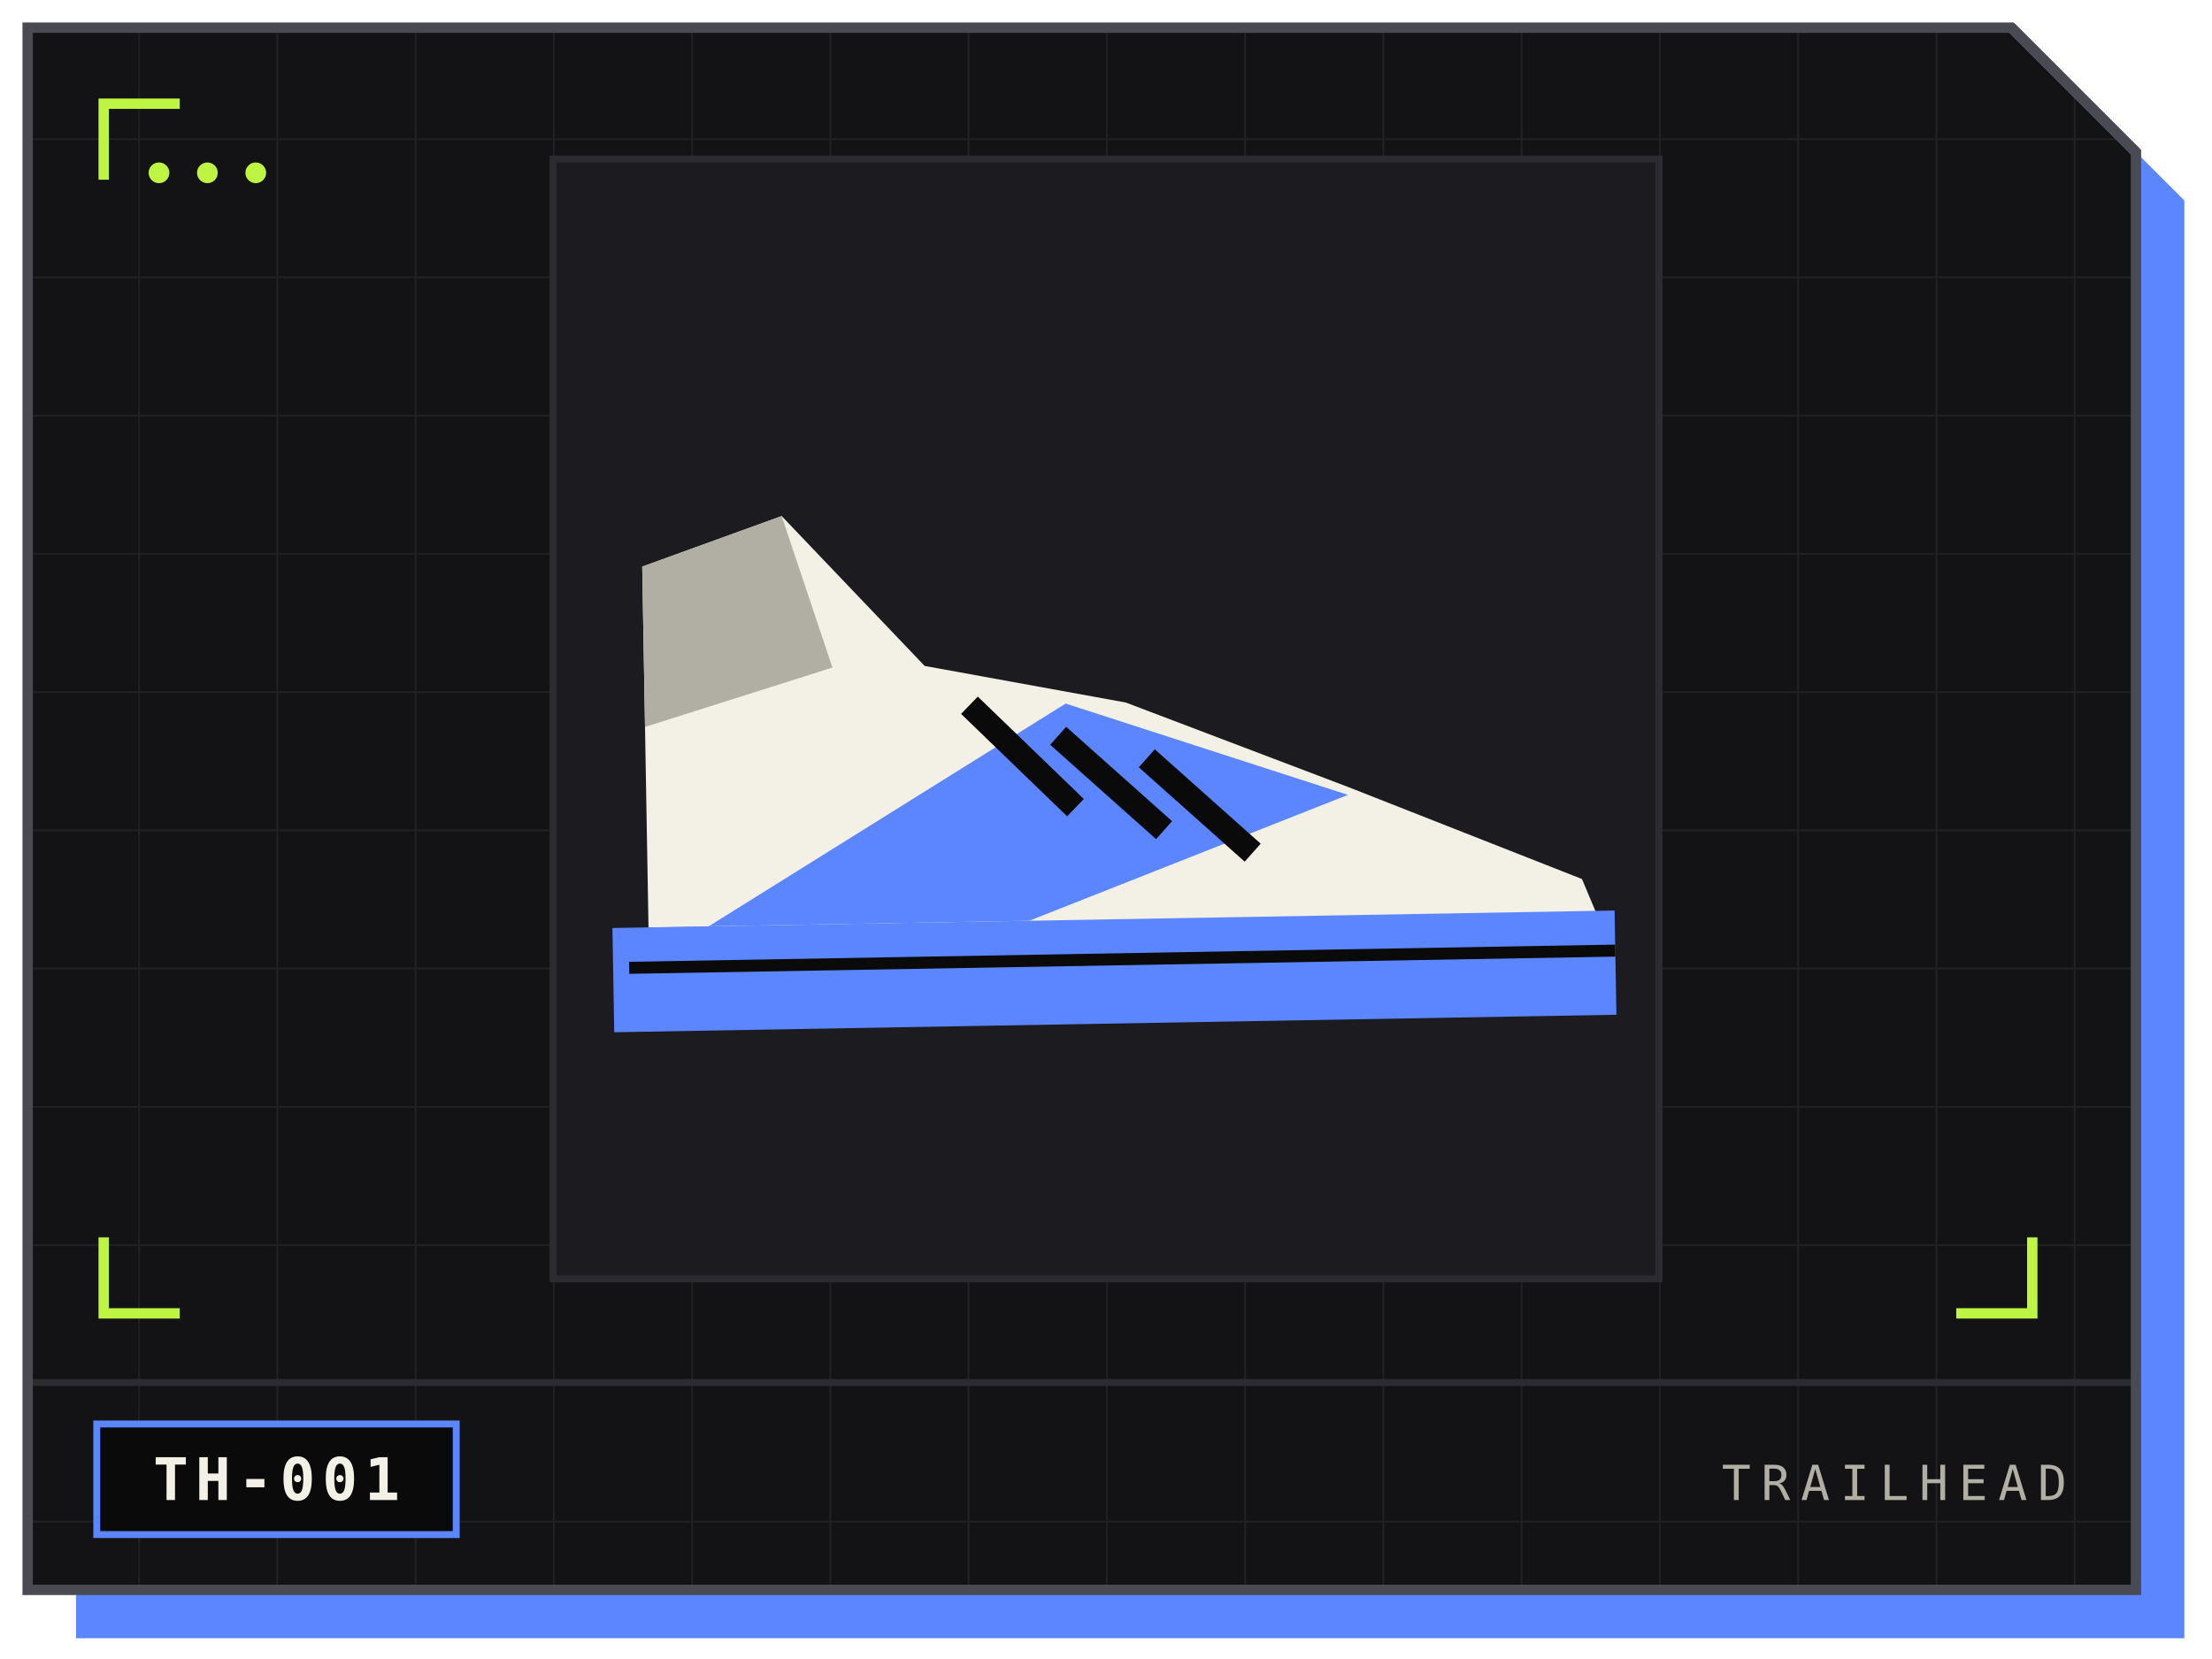
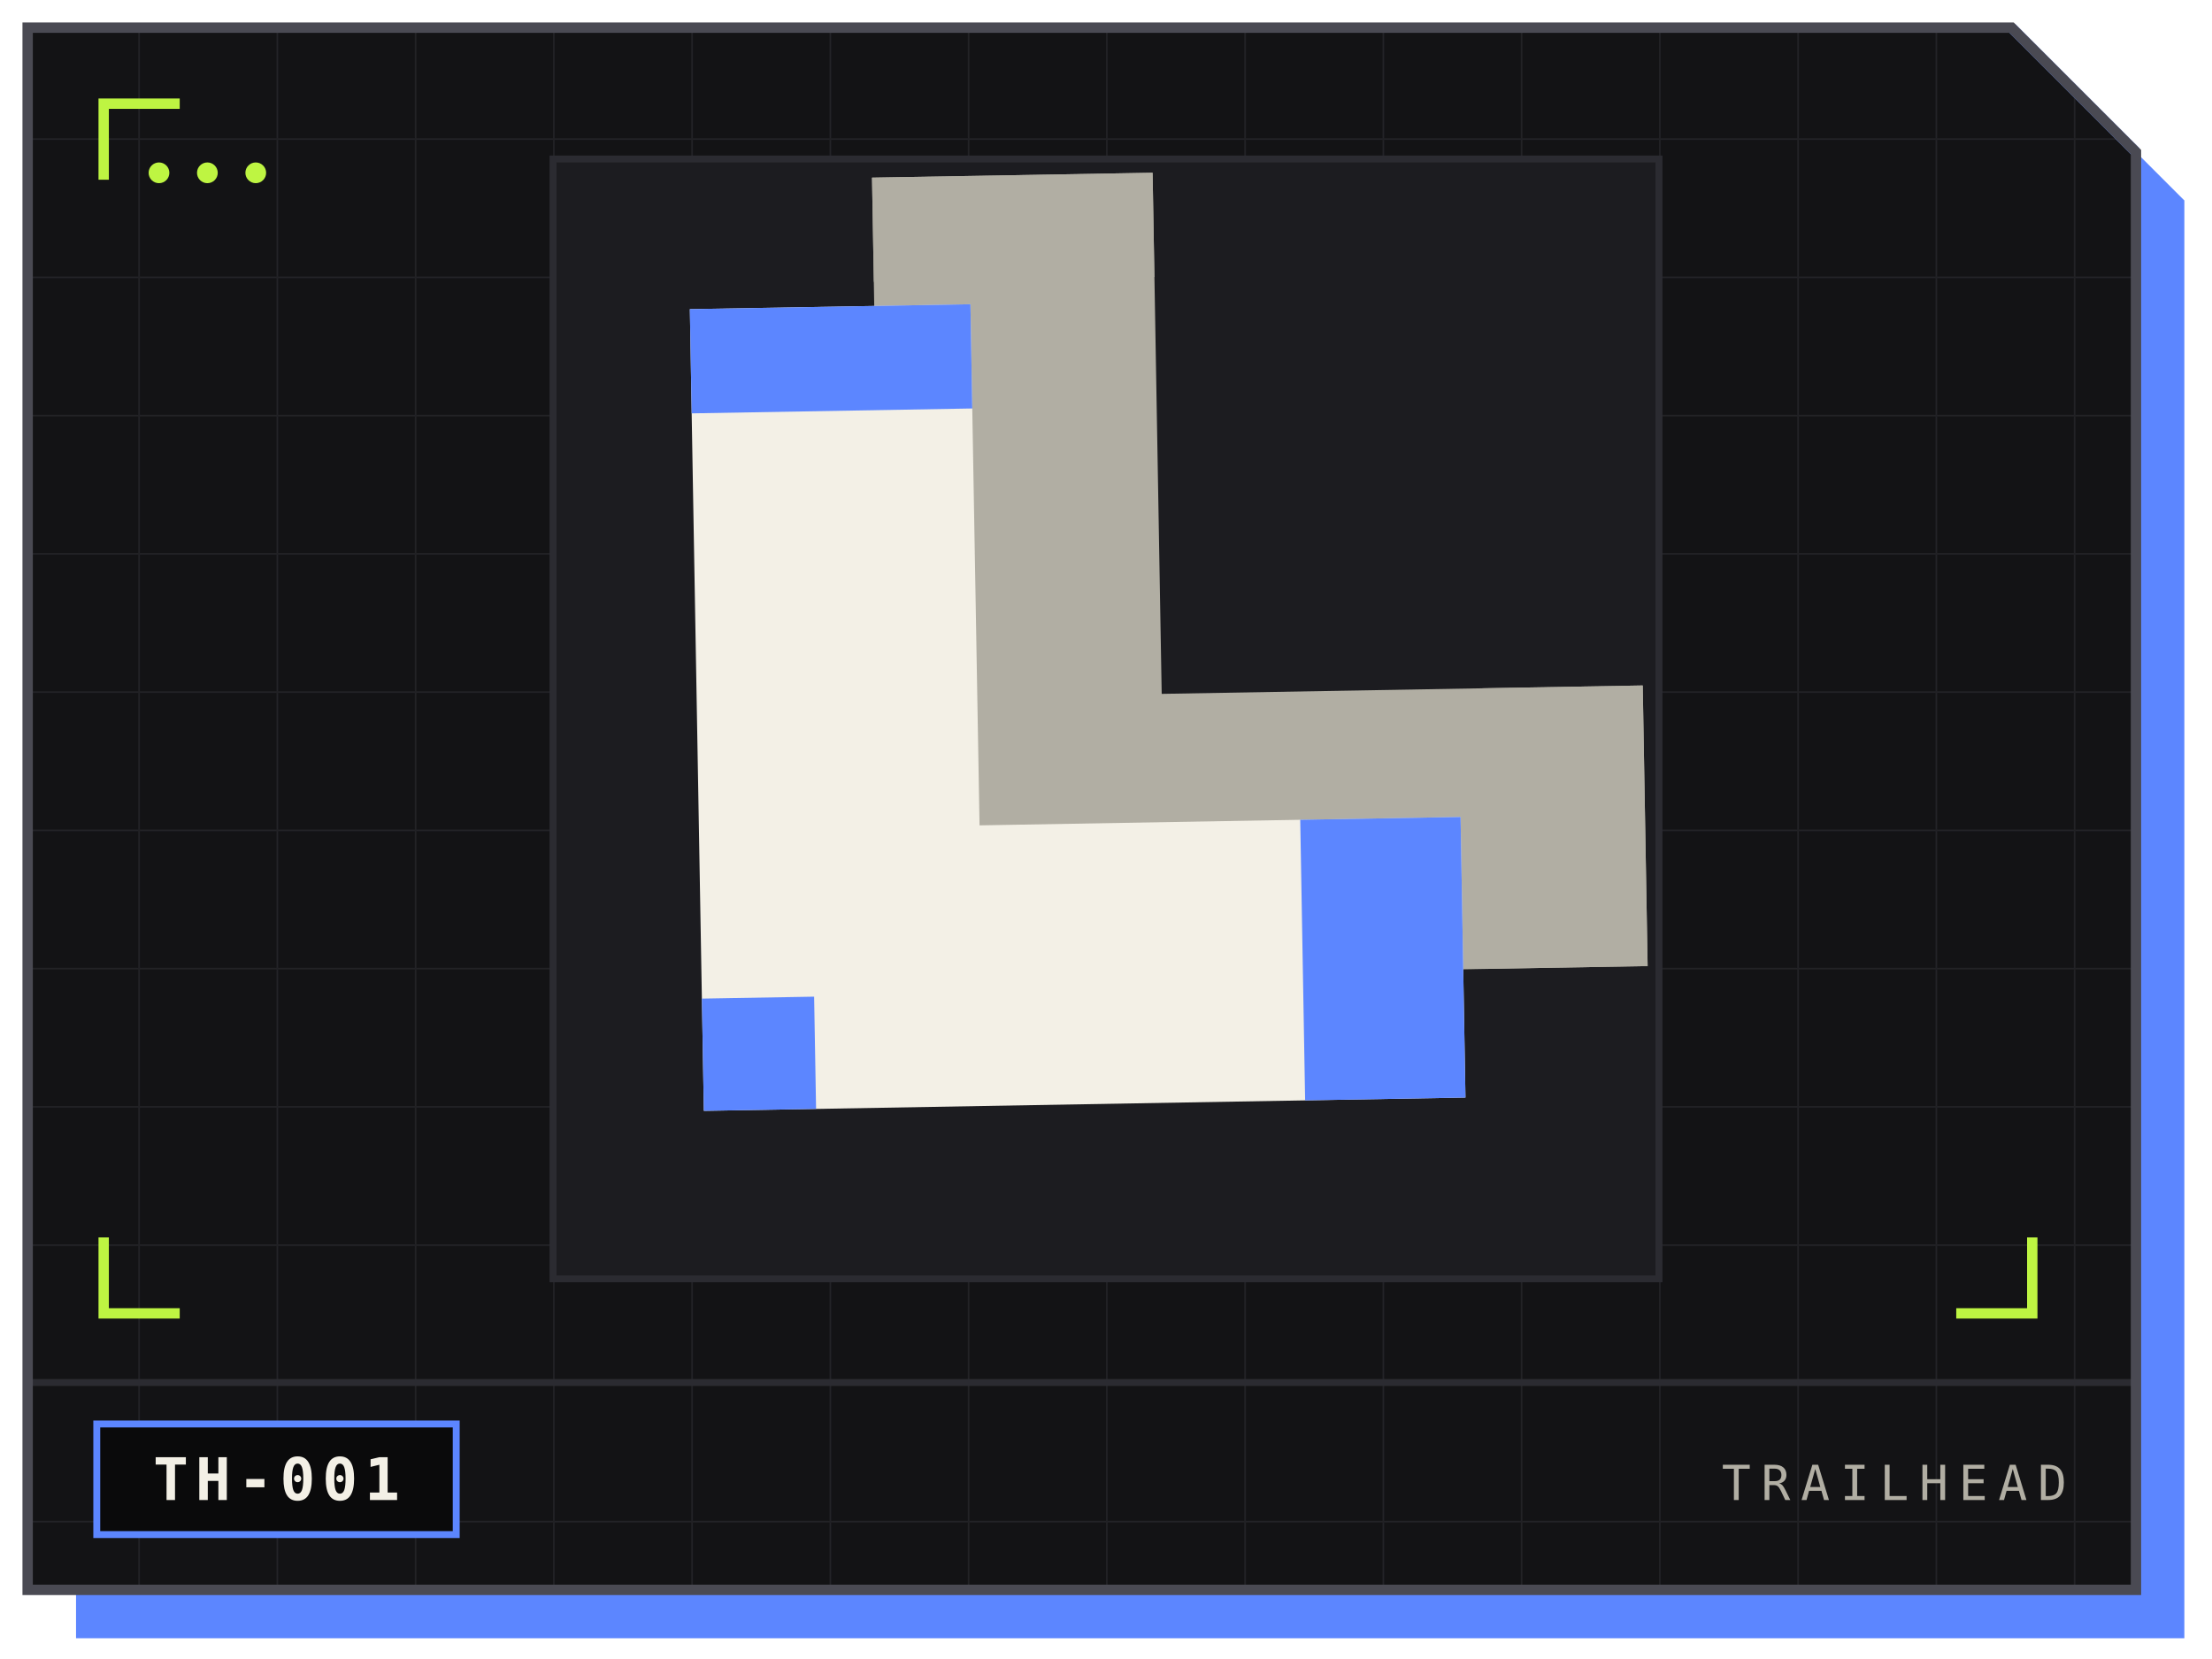
<svg xmlns="http://www.w3.org/2000/svg" viewBox="0 0 640 480" width="640" height="480" role="img">
  <style>.c{fill:#f3f0e6}.C{stroke:#f3f0e6;fill:none}.a{fill:#5c86ff}.A{stroke:#5c86ff;fill:none}.s{fill:#bef542}.S{stroke:#bef542;fill:none}.m{fill:#b1aea3}.M{stroke:#b1aea3;fill:none}.d{fill:#0a0a0b}.D{stroke:#0a0a0b;fill:none}.p{fill:#1c1c20}.P{stroke:#1c1c20;fill:none}</style>
  <defs>
    <clipPath id="kTH001">
      <polygon points="8,8 582,8 618,44 618,460 8,460" />
    </clipPath>
    <pattern id="gTH001" width="40" height="40" patternUnits="userSpaceOnUse">
      <path d="M40 0H0V40" fill="none" stroke="#2b2b31" stroke-width="1" />
    </pattern>
  </defs>
  <polygon points="22,22 596,22 632,58 632,474 22,474" fill="#5c86ff" />
  <polygon points="8,8 582,8 618,44 618,460 8,460" fill="#131315" />
  <g clip-path="url(#kTH001)">
    <rect width="640" height="480" fill="url(#gTH001)" opacity=".55" />
  </g>
  <path d="M52 30H30V52" class="S" stroke-width="3" />
  <path d="M52 380H30V358" class="S" stroke-width="3" />
  <path d="M566 380H588V358" class="S" stroke-width="3" />
  <circle cx="46" cy="50" r="3" class="s" />
  <circle cx="60" cy="50" r="3" class="s" />
  <circle cx="74" cy="50" r="3" class="s" />
  <rect x="160" y="46" width="320" height="324" fill="#1c1c20" stroke="#2b2b31" stroke-width="2" />
  <g transform="translate(320 208) scale(1.16) rotate(-1)">
-     <polygon points="-115,50 -115,-40 -80,-52 -45,-14 5,-4 60,18 118,42 122,52" class="c" />
-     <polygon points="-115,-40 -80,-52 -68,-14 -115,0" class="m" />
-     <rect x="-124" y="50" width="250" height="26" class="a" />
-     <polygon points="-100,50 -20,50 60,20 -10,-4" class="a" />
-     <path d="M-34 -4L-8 22" class="D" stroke-width="6" />
-     <path d="M-12 4L14 28" class="D" stroke-width="6" />
-     <path d="M10 10L36 34" class="D" stroke-width="6" />
-     <path d="M-120 60L126 60" class="D" stroke-width="3" />
+     <g transform="translate(34 -26)">
+       <polygon points="-90,-110 -20,-110 -20,20 100,20 100,90 -90,90" class="m" />
+       <rect x="-90" y="-110" width="70" height="26" class="m" />
+       <rect x="60" y="20" width="40" height="70" class="m" />
+       <rect x="-90" y="62" width="28" height="28" class="m" />
+     </g>
+     <g transform="translate(-12 6)">
+       <polygon points="-90,-110 -20,-110 -20,20 100,20 100,90 -90,90" class="c" />
+       <rect x="-90" y="-110" width="70" height="26" class="a" />
+       <rect x="60" y="20" width="40" height="70" class="a" />
+       <rect x="-90" y="62" width="28" height="28" class="a" />
+     </g>
  </g>
  <path d="M8 400H618" stroke="#2b2b31" stroke-width="2" />
  <rect x="28" y="412" width="104" height="32" fill="#0a0a0b" stroke="#5c86ff" stroke-width="2" />
  <text x="80" y="434" text-anchor="middle" font-family="IBM Plex Mono, ui-monospace, monospace" font-size="17" font-weight="700" letter-spacing="2" fill="#f3f0e6">TH-001</text>
  <text x="598" y="434" text-anchor="end" font-family="IBM Plex Mono, ui-monospace, monospace" font-size="14" letter-spacing="3" fill="#b1aea3">TRAILHEAD</text>
  <path d="M582 8L618 44" stroke="#5c86ff" stroke-width="3" />
  <polygon points="8,8 582,8 618,44 618,460 8,460" fill="none" stroke="#4a4a53" stroke-width="3" />
</svg>
